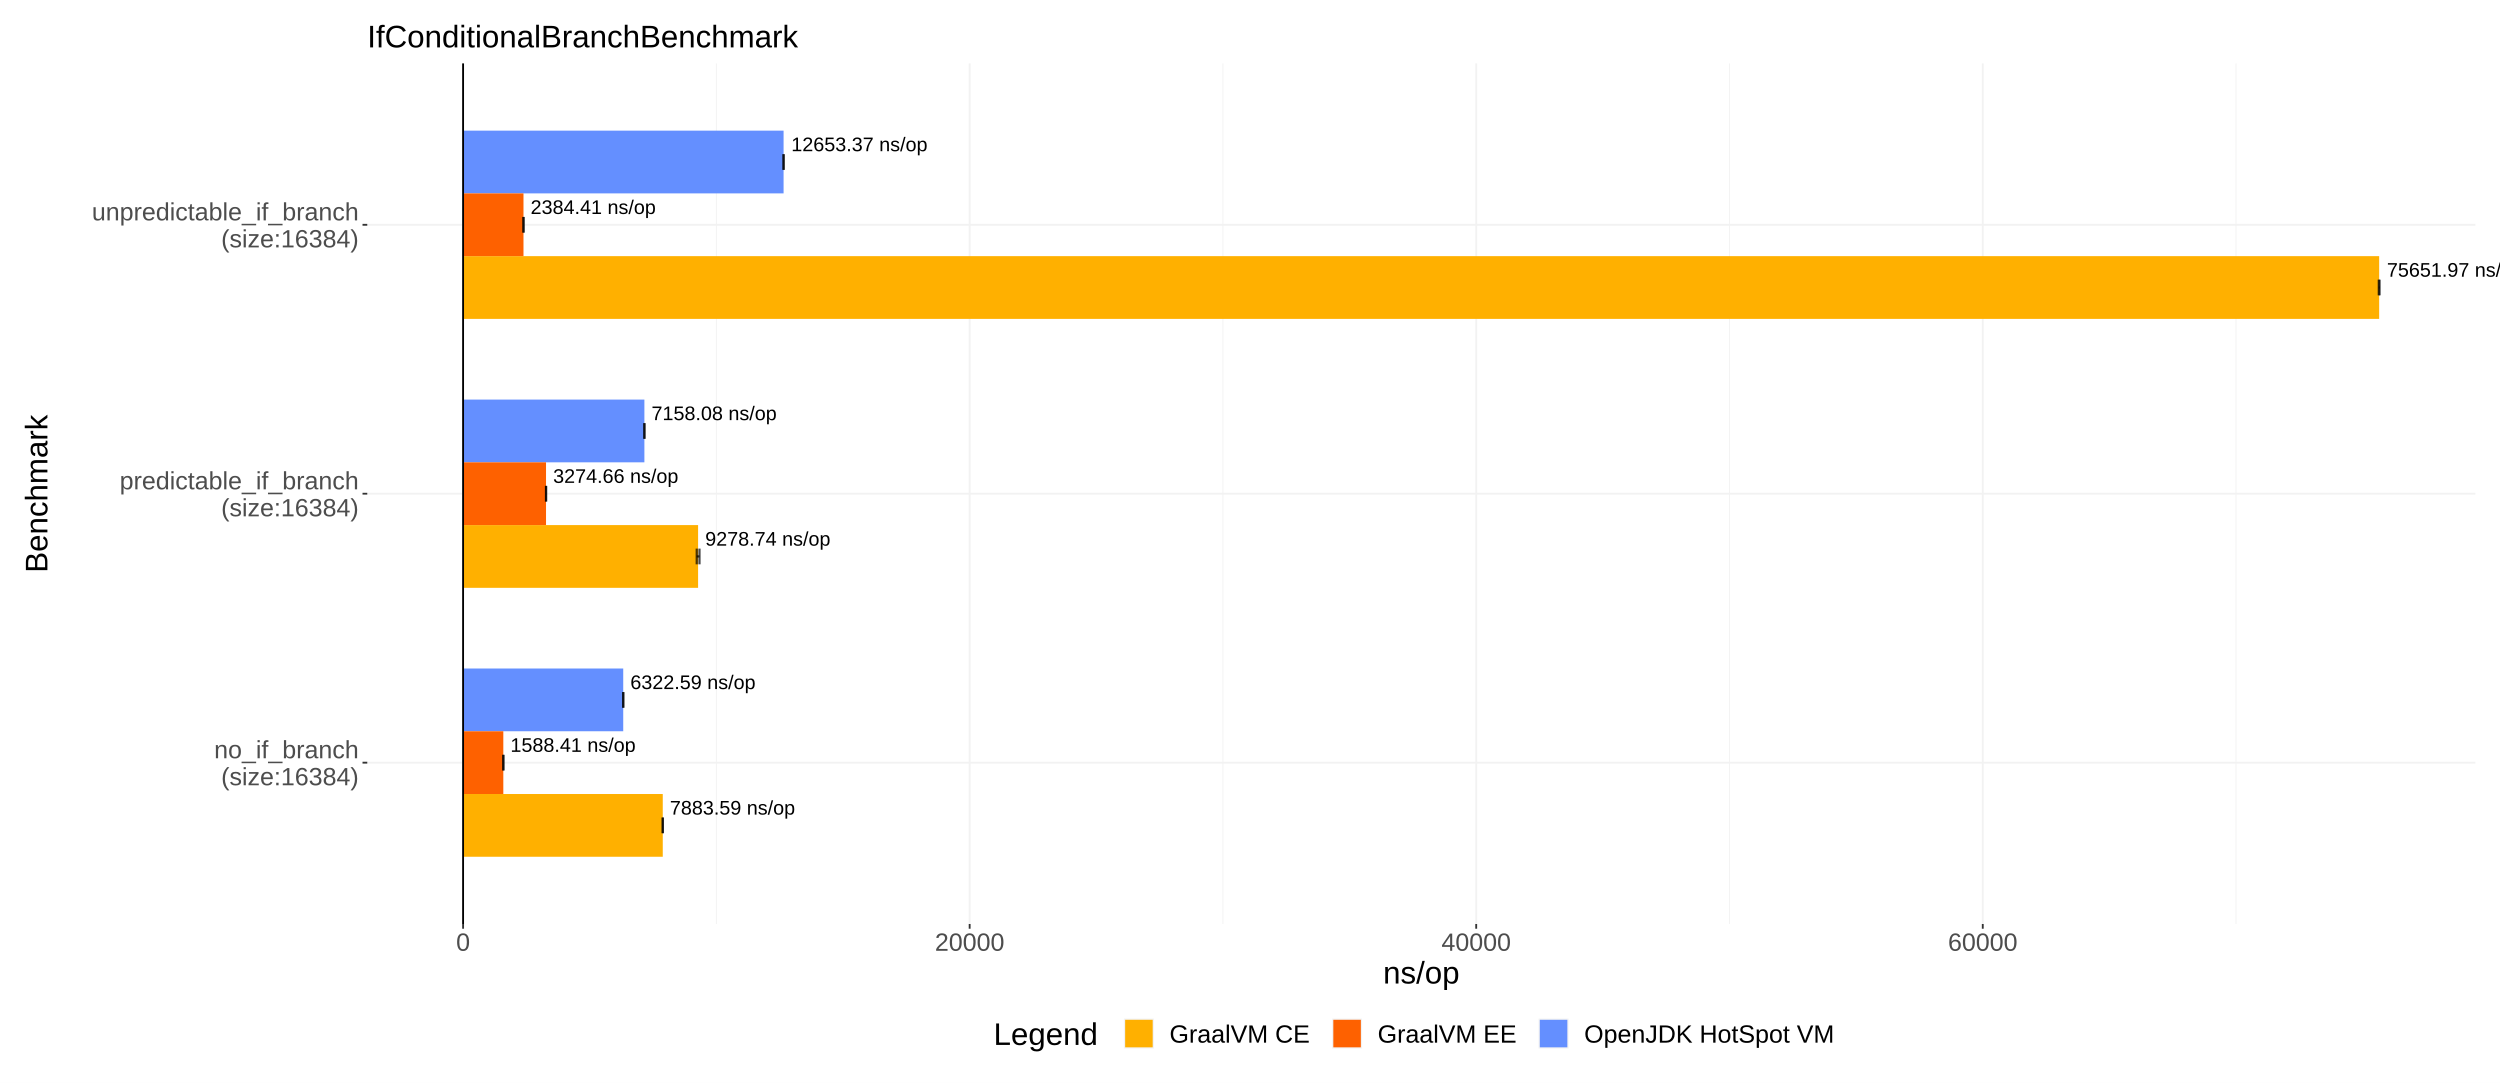
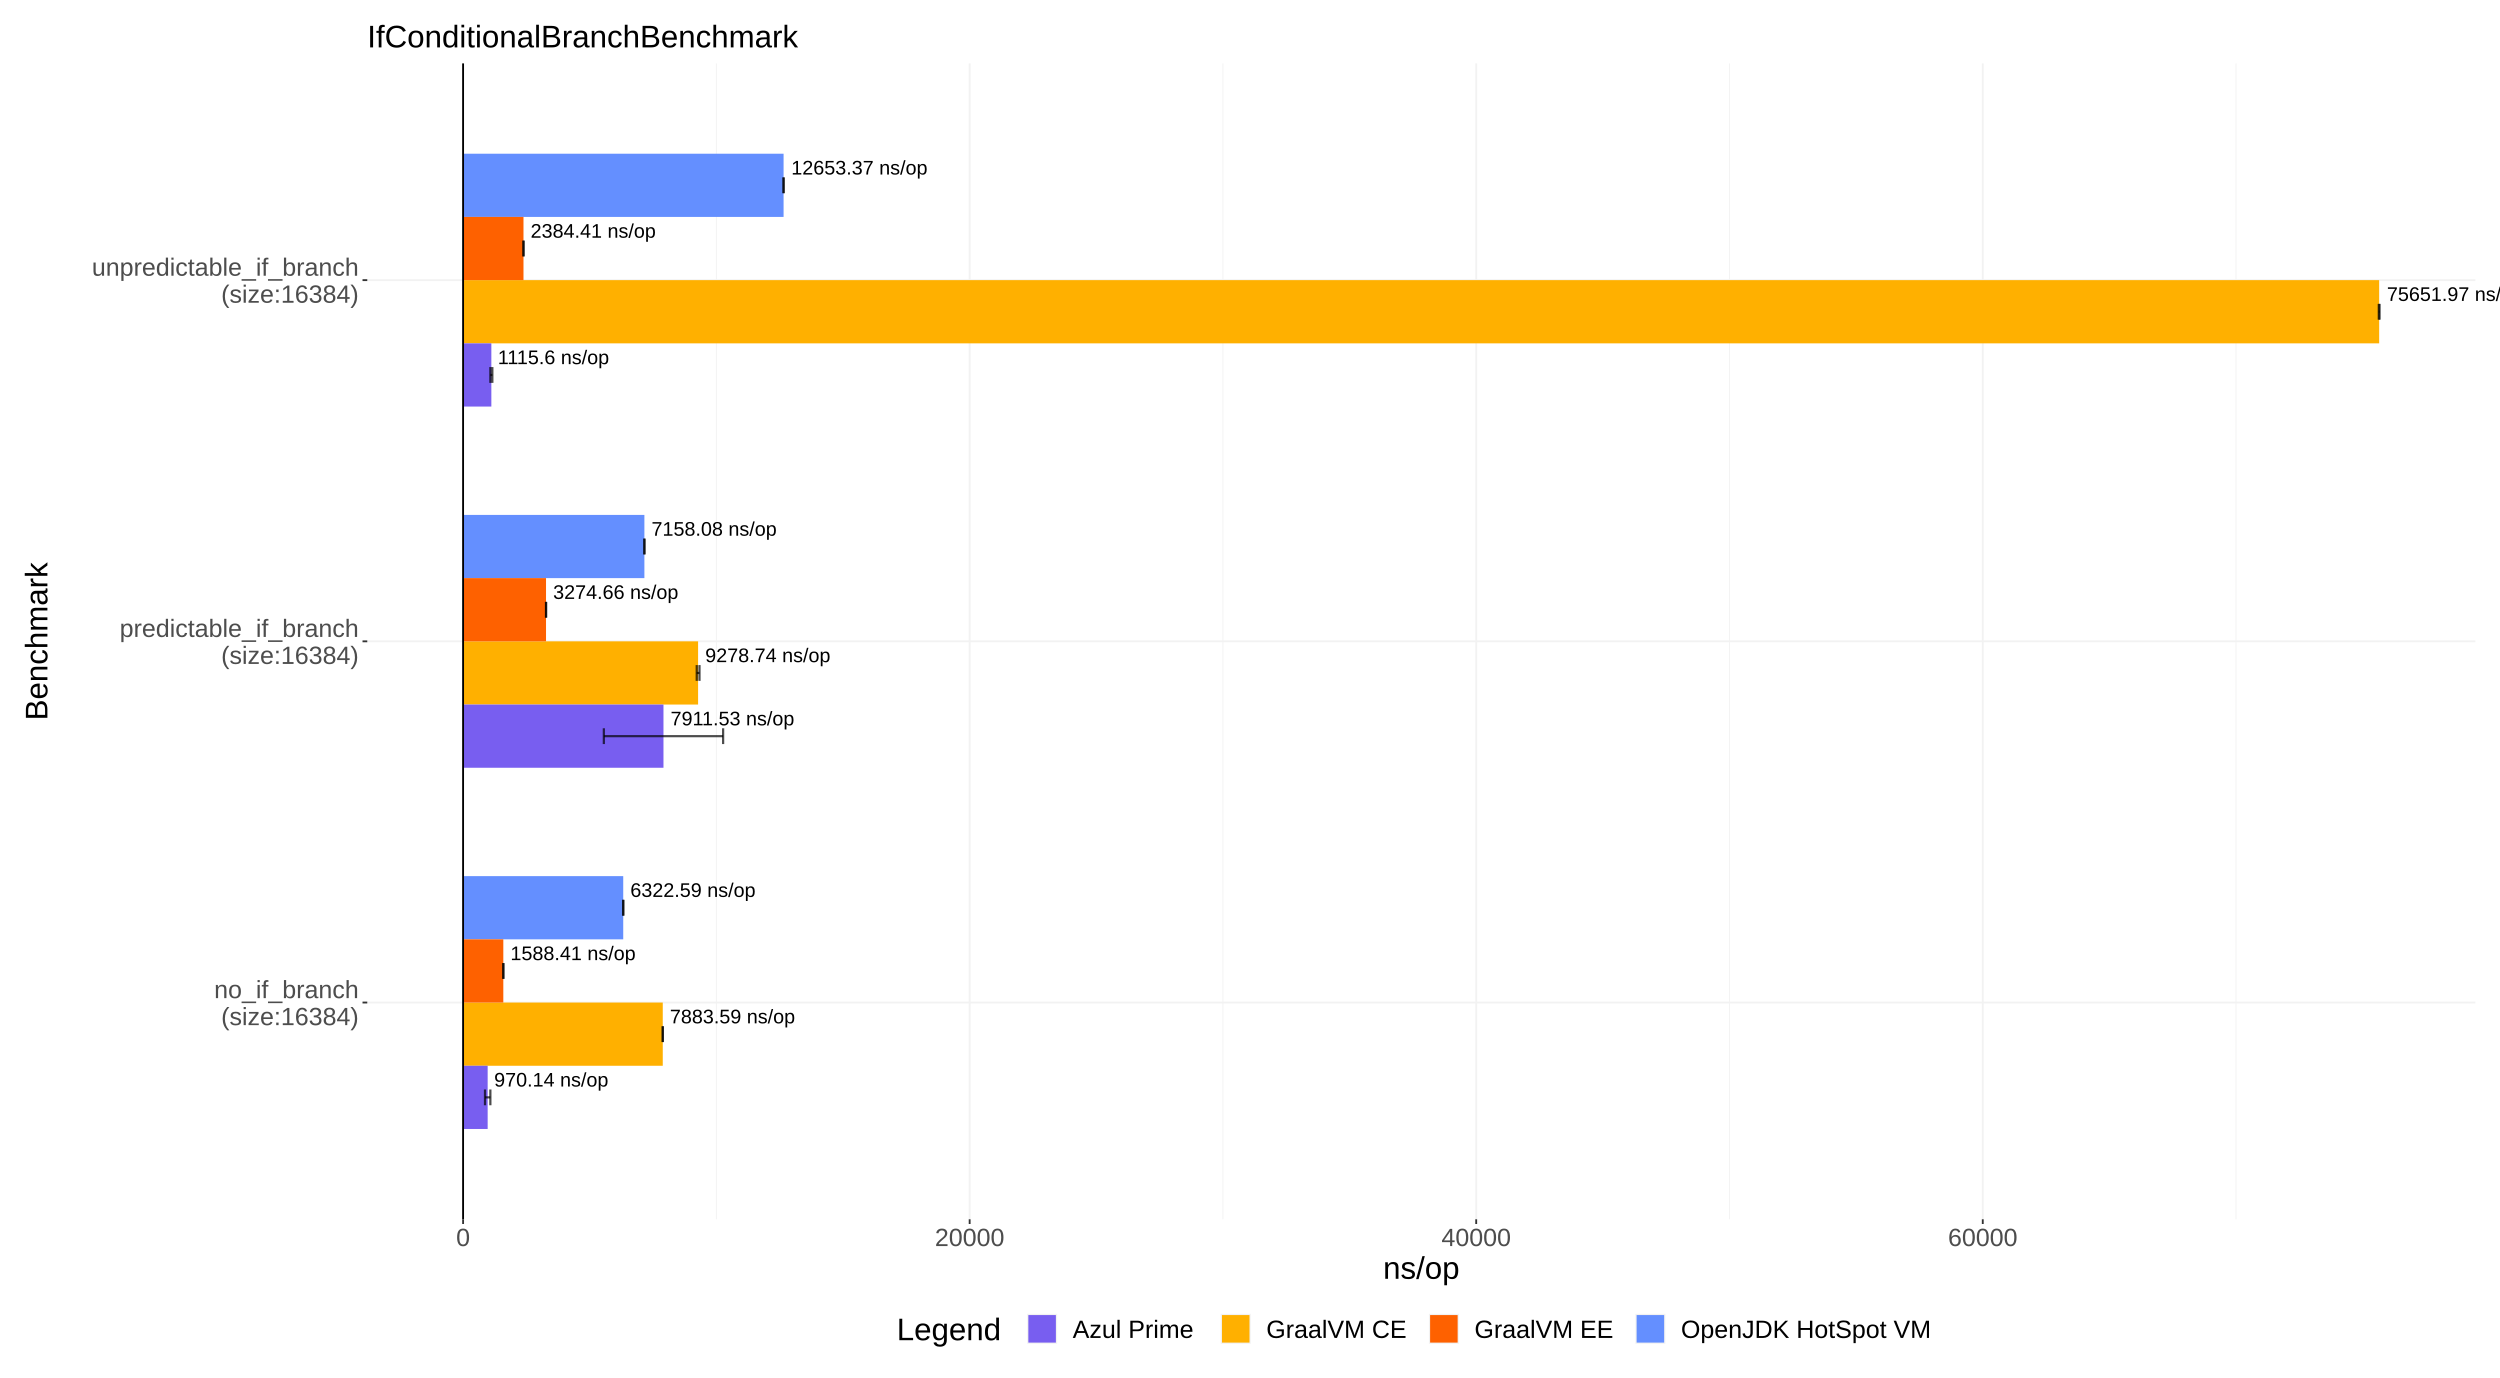
- <svg xmlns="http://www.w3.org/2000/svg" class="svglite" width="1440.00pt" height="623.62pt" viewBox="0 0 1440.00 623.62">
+ <svg xmlns="http://www.w3.org/2000/svg" class="svglite" width="1440.00pt" height="793.70pt" viewBox="0 0 1440.00 793.70">
  <defs>
    <style type="text/css">
    .svglite line, .svglite polyline, .svglite polygon, .svglite path, .svglite rect, .svglite circle {
      fill: none;
      stroke: #000000;
      stroke-linecap: round;
      stroke-linejoin: round;
      stroke-miterlimit: 10.00;
    }
    .svglite text {
      white-space: pre;
    }
  </style>
  </defs>
  <rect width="100%" height="100%" style="stroke: none; fill: #FFFFFF;" />
  <defs>
-     <clipPath id="cpMC4wMHwxNDQwLjAwfDAuMDB8NjIzLjYy">
-       <rect x="0.00" y="0.00" width="1440.00" height="623.62" />
+     <clipPath id="cpMC4wMHwxNDQwLjAwfDAuMDB8NzkzLjcw">
+       <rect x="0.00" y="0.00" width="1440.00" height="793.70" />
    </clipPath>
  </defs>
-   <g clip-path="url(#cpMC4wMHwxNDQwLjAwfDAuMDB8NjIzLjYy)">
-     <rect x="-0" y="0.00" width="1440.00" height="623.62" style="stroke-width: 1.07; stroke: #FFFFFF; fill: #FFFFFF;" />
-     <rect x="211.55" y="36.52" width="1214.28" height="495.70" style="stroke-width: 1.07; stroke: none;" />
-     <polyline points="412.63,532.22 412.63,36.52 " style="stroke-width: 0.53; stroke: #F2F2F2; stroke-linecap: butt;" />
-     <polyline points="704.41,532.22 704.41,36.52 " style="stroke-width: 0.53; stroke: #F2F2F2; stroke-linecap: butt;" />
-     <polyline points="996.18,532.22 996.18,36.52 " style="stroke-width: 0.53; stroke: #F2F2F2; stroke-linecap: butt;" />
-     <polyline points="1287.95,532.22 1287.95,36.52 " style="stroke-width: 0.53; stroke: #F2F2F2; stroke-linecap: butt;" />
-     <polyline points="211.55,439.28 1425.83,439.28 " style="stroke-width: 1.07; stroke: #F2F2F2; stroke-linecap: butt;" />
-     <polyline points="211.55,284.37 1425.83,284.37 " style="stroke-width: 1.07; stroke: #F2F2F2; stroke-linecap: butt;" />
-     <polyline points="211.55,129.47 1425.83,129.47 " style="stroke-width: 1.07; stroke: #F2F2F2; stroke-linecap: butt;" />
-     <polyline points="266.74,532.22 266.74,36.52 " style="stroke-width: 1.07; stroke: #F2F2F2; stroke-linecap: butt;" />
-     <polyline points="558.52,532.22 558.52,36.52 " style="stroke-width: 1.07; stroke: #F2F2F2; stroke-linecap: butt;" />
-     <polyline points="850.29,532.22 850.29,36.52 " style="stroke-width: 1.07; stroke: #F2F2F2; stroke-linecap: butt;" />
-     <polyline points="1142.07,532.22 1142.07,36.52 " style="stroke-width: 1.07; stroke: #F2F2F2; stroke-linecap: butt;" />
-     <rect x="266.74" y="385.06" width="92.24" height="36.14" style="stroke-width: 1.07; stroke: none; stroke-linecap: butt; stroke-linejoin: miter; fill: #648FFF;" />
-     <rect x="266.74" y="457.35" width="115.01" height="36.14" style="stroke-width: 1.07; stroke: none; stroke-linecap: butt; stroke-linejoin: miter; fill: #FFB000;" />
-     <rect x="266.74" y="421.21" width="23.17" height="36.14" style="stroke-width: 1.07; stroke: none; stroke-linecap: butt; stroke-linejoin: miter; fill: #FE6100;" />
-     <rect x="266.74" y="230.16" width="104.43" height="36.14" style="stroke-width: 1.07; stroke: none; stroke-linecap: butt; stroke-linejoin: miter; fill: #648FFF;" />
-     <rect x="266.74" y="302.45" width="135.36" height="36.14" style="stroke-width: 1.07; stroke: none; stroke-linecap: butt; stroke-linejoin: miter; fill: #FFB000;" />
-     <rect x="266.74" y="266.30" width="47.77" height="36.14" style="stroke-width: 1.07; stroke: none; stroke-linecap: butt; stroke-linejoin: miter; fill: #FE6100;" />
-     <rect x="266.74" y="75.25" width="184.60" height="36.14" style="stroke-width: 1.07; stroke: none; stroke-linecap: butt; stroke-linejoin: miter; fill: #648FFF;" />
-     <rect x="266.74" y="147.54" width="1103.66" height="36.14" style="stroke-width: 1.07; stroke: none; stroke-linecap: butt; stroke-linejoin: miter; fill: #FFB000;" />
-     <rect x="266.74" y="111.39" width="34.79" height="36.14" style="stroke-width: 1.07; stroke: none; stroke-linecap: butt; stroke-linejoin: miter; fill: #FE6100;" />
-     <text x="363.07" y="396.91" style="font-size: 11.38px; font-family: &quot;Liberation Sans&quot;;" textLength="81.79px" lengthAdjust="spacingAndGlyphs">6322.59 ns/op</text>
-     <text x="385.85" y="469.20" style="font-size: 11.38px; font-family: &quot;Liberation Sans&quot;;" textLength="81.79px" lengthAdjust="spacingAndGlyphs">7883.59 ns/op</text>
-     <text x="294.01" y="433.06" style="font-size: 11.38px; font-family: &quot;Liberation Sans&quot;;" textLength="81.79px" lengthAdjust="spacingAndGlyphs">1588.41 ns/op</text>
-     <text x="375.26" y="242.01" style="font-size: 11.38px; font-family: &quot;Liberation Sans&quot;;" textLength="81.79px" lengthAdjust="spacingAndGlyphs">7158.08 ns/op</text>
-     <text x="406.20" y="314.30" style="font-size: 11.38px; font-family: &quot;Liberation Sans&quot;;" textLength="81.79px" lengthAdjust="spacingAndGlyphs">9278.74 ns/op</text>
-     <text x="318.61" y="278.15" style="font-size: 11.38px; font-family: &quot;Liberation Sans&quot;;" textLength="81.79px" lengthAdjust="spacingAndGlyphs">3274.66 ns/op</text>
-     <text x="455.79" y="87.10" style="font-size: 11.38px; font-family: &quot;Liberation Sans&quot;;" textLength="89.03px" lengthAdjust="spacingAndGlyphs">12653.37 ns/op</text>
-     <text x="1374.86" y="159.39" style="font-size: 11.38px; font-family: &quot;Liberation Sans&quot;;" textLength="89.03px" lengthAdjust="spacingAndGlyphs">75651.97 ns/op</text>
-     <text x="305.62" y="123.25" style="font-size: 11.38px; font-family: &quot;Liberation Sans&quot;;" textLength="81.79px" lengthAdjust="spacingAndGlyphs">2384.41 ns/op</text>
-     <polyline points="358.99,407.65 358.99,398.62 " style="stroke-width: 1.28; stroke: #000000; stroke-opacity: 0.70; stroke-linecap: butt;" />
-     <polyline points="358.99,403.14 358.98,403.14 " style="stroke-width: 1.28; stroke: #000000; stroke-opacity: 0.70; stroke-linecap: butt;" />
-     <polyline points="358.98,407.65 358.98,398.62 " style="stroke-width: 1.28; stroke: #000000; stroke-opacity: 0.70; stroke-linecap: butt;" />
-     <polyline points="381.76,479.94 381.76,470.91 " style="stroke-width: 1.28; stroke: #000000; stroke-opacity: 0.70; stroke-linecap: butt;" />
-     <polyline points="381.76,475.43 381.75,475.43 " style="stroke-width: 1.28; stroke: #000000; stroke-opacity: 0.70; stroke-linecap: butt;" />
-     <polyline points="381.75,479.94 381.75,470.91 " style="stroke-width: 1.28; stroke: #000000; stroke-opacity: 0.70; stroke-linecap: butt;" />
-     <polyline points="289.92,443.80 289.92,434.76 " style="stroke-width: 1.28; stroke: #000000; stroke-opacity: 0.70; stroke-linecap: butt;" />
-     <polyline points="289.92,439.28 289.92,439.28 " style="stroke-width: 1.28; stroke: #000000; stroke-opacity: 0.70; stroke-linecap: butt;" />
-     <polyline points="289.92,443.80 289.92,434.76 " style="stroke-width: 1.28; stroke: #000000; stroke-opacity: 0.70; stroke-linecap: butt;" />
-     <polyline points="371.20,252.75 371.20,243.71 " style="stroke-width: 1.28; stroke: #000000; stroke-opacity: 0.70; stroke-linecap: butt;" />
-     <polyline points="371.20,248.23 371.14,248.23 " style="stroke-width: 1.28; stroke: #000000; stroke-opacity: 0.70; stroke-linecap: butt;" />
-     <polyline points="371.14,252.75 371.14,243.71 " style="stroke-width: 1.28; stroke: #000000; stroke-opacity: 0.70; stroke-linecap: butt;" />
-     <polyline points="402.91,325.04 402.91,316.00 " style="stroke-width: 1.28; stroke: #000000; stroke-opacity: 0.70; stroke-linecap: butt;" />
-     <polyline points="402.91,320.52 401.31,320.52 " style="stroke-width: 1.28; stroke: #000000; stroke-opacity: 0.70; stroke-linecap: butt;" />
-     <polyline points="401.31,325.04 401.31,316.00 " style="stroke-width: 1.28; stroke: #000000; stroke-opacity: 0.70; stroke-linecap: butt;" />
-     <polyline points="314.53,288.89 314.53,279.86 " style="stroke-width: 1.28; stroke: #000000; stroke-opacity: 0.70; stroke-linecap: butt;" />
-     <polyline points="314.53,284.37 314.51,284.37 " style="stroke-width: 1.28; stroke: #000000; stroke-opacity: 0.70; stroke-linecap: butt;" />
-     <polyline points="314.51,288.89 314.51,279.86 " style="stroke-width: 1.28; stroke: #000000; stroke-opacity: 0.70; stroke-linecap: butt;" />
-     <polyline points="451.38,97.84 451.38,88.80 " style="stroke-width: 1.28; stroke: #000000; stroke-opacity: 0.70; stroke-linecap: butt;" />
-     <polyline points="451.38,93.32 451.30,93.32 " style="stroke-width: 1.28; stroke: #000000; stroke-opacity: 0.70; stroke-linecap: butt;" />
-     <polyline points="451.30,97.84 451.30,88.80 " style="stroke-width: 1.28; stroke: #000000; stroke-opacity: 0.70; stroke-linecap: butt;" />
-     <polyline points="1370.63,170.13 1370.63,161.09 " style="stroke-width: 1.28; stroke: #000000; stroke-opacity: 0.70; stroke-linecap: butt;" />
-     <polyline points="1370.63,165.61 1370.18,165.61 " style="stroke-width: 1.28; stroke: #000000; stroke-opacity: 0.70; stroke-linecap: butt;" />
-     <polyline points="1370.18,170.13 1370.18,161.09 " style="stroke-width: 1.28; stroke: #000000; stroke-opacity: 0.70; stroke-linecap: butt;" />
-     <polyline points="301.54,133.98 301.54,124.95 " style="stroke-width: 1.28; stroke: #000000; stroke-opacity: 0.70; stroke-linecap: butt;" />
-     <polyline points="301.54,129.47 301.52,129.47 " style="stroke-width: 1.28; stroke: #000000; stroke-opacity: 0.70; stroke-linecap: butt;" />
-     <polyline points="301.52,133.98 301.52,124.95 " style="stroke-width: 1.28; stroke: #000000; stroke-opacity: 0.70; stroke-linecap: butt;" />
-     <line x1="266.74" y1="532.22" x2="266.74" y2="36.52" style="stroke-width: 1.07; stroke-linecap: butt;" />
-     <text x="206.62" y="436.75" text-anchor="end" style="font-size: 14.40px;fill: #4D4D4D; font-family: &quot;Liberation Sans&quot;;" textLength="91.43px" lengthAdjust="spacingAndGlyphs">no_if_branch</text>
-     <text x="206.62" y="452.30" text-anchor="end" style="font-size: 14.40px;fill: #4D4D4D; font-family: &quot;Liberation Sans&quot;;" textLength="89.77px" lengthAdjust="spacingAndGlyphs">(size:16384)</text>
-     <text x="206.62" y="281.84" text-anchor="end" style="font-size: 14.40px;fill: #4D4D4D; font-family: &quot;Liberation Sans&quot;;" textLength="154.59px" lengthAdjust="spacingAndGlyphs">predictable_if_branch</text>
-     <text x="206.62" y="297.39" text-anchor="end" style="font-size: 14.40px;fill: #4D4D4D; font-family: &quot;Liberation Sans&quot;;" textLength="89.77px" lengthAdjust="spacingAndGlyphs">(size:16384)</text>
-     <text x="206.62" y="126.94" text-anchor="end" style="font-size: 14.40px;fill: #4D4D4D; font-family: &quot;Liberation Sans&quot;;" textLength="172.84px" lengthAdjust="spacingAndGlyphs">unpredictable_if_branch</text>
-     <text x="206.62" y="142.49" text-anchor="end" style="font-size: 14.40px;fill: #4D4D4D; font-family: &quot;Liberation Sans&quot;;" textLength="89.77px" lengthAdjust="spacingAndGlyphs">(size:16384)</text>
-     <polyline points="208.81,439.28 211.55,439.28 " style="stroke-width: 1.07; stroke: #333333; stroke-linecap: butt;" />
-     <polyline points="208.81,284.37 211.55,284.37 " style="stroke-width: 1.07; stroke: #333333; stroke-linecap: butt;" />
-     <polyline points="208.81,129.47 211.55,129.47 " style="stroke-width: 1.07; stroke: #333333; stroke-linecap: butt;" />
-     <polyline points="266.74,534.96 266.74,532.22 " style="stroke-width: 1.07; stroke: #333333; stroke-linecap: butt;" />
-     <polyline points="558.52,534.96 558.52,532.22 " style="stroke-width: 1.07; stroke: #333333; stroke-linecap: butt;" />
-     <polyline points="850.29,534.96 850.29,532.22 " style="stroke-width: 1.07; stroke: #333333; stroke-linecap: butt;" />
-     <polyline points="1142.07,534.96 1142.07,532.22 " style="stroke-width: 1.07; stroke: #333333; stroke-linecap: butt;" />
-     <text x="266.74" y="547.65" text-anchor="middle" style="font-size: 14.40px;fill: #4D4D4D; font-family: &quot;Liberation Sans&quot;;" textLength="9.16px" lengthAdjust="spacingAndGlyphs">0</text>
-     <text x="558.52" y="547.65" text-anchor="middle" style="font-size: 14.40px;fill: #4D4D4D; font-family: &quot;Liberation Sans&quot;;" textLength="45.79px" lengthAdjust="spacingAndGlyphs">20000</text>
-     <text x="850.29" y="547.65" text-anchor="middle" style="font-size: 14.40px;fill: #4D4D4D; font-family: &quot;Liberation Sans&quot;;" textLength="45.79px" lengthAdjust="spacingAndGlyphs">40000</text>
-     <text x="1142.07" y="547.65" text-anchor="middle" style="font-size: 14.40px;fill: #4D4D4D; font-family: &quot;Liberation Sans&quot;;" textLength="45.79px" lengthAdjust="spacingAndGlyphs">60000</text>
-     <text x="818.69" y="566.51" text-anchor="middle" style="font-size: 18.00px; font-family: &quot;Liberation Sans&quot;;" textLength="49.28px" lengthAdjust="spacingAndGlyphs">ns/op</text>
-     <text transform="translate(27.30,284.37) rotate(-90)" text-anchor="middle" style="font-size: 18.00px; font-family: &quot;Liberation Sans&quot;;" textLength="102.52px" lengthAdjust="spacingAndGlyphs">Benchmark</text>
-     <rect x="566.82" y="581.21" width="503.74" height="28.24" style="stroke-width: 1.07; stroke: none; fill: #FFFFFF;" />
-     <text x="572.30" y="601.89" style="font-size: 18.00px; font-family: &quot;Liberation Sans&quot;;" textLength="66.12px" lengthAdjust="spacingAndGlyphs">Legend</text>
-     <rect x="647.38" y="586.69" width="17.28" height="17.28" style="stroke-width: 1.07; stroke: none; fill: #F2F2F2;" />
-     <rect x="648.09" y="587.40" width="15.86" height="15.86" style="stroke-width: 1.07; stroke: none; stroke-linecap: butt; stroke-linejoin: miter; fill: #FFB000;" />
-     <rect x="767.28" y="586.69" width="17.28" height="17.28" style="stroke-width: 1.07; stroke: none; fill: #F2F2F2;" />
-     <rect x="767.99" y="587.40" width="15.86" height="15.86" style="stroke-width: 1.07; stroke: none; stroke-linecap: butt; stroke-linejoin: miter; fill: #FE6100;" />
-     <rect x="886.22" y="586.69" width="17.28" height="17.28" style="stroke-width: 1.07; stroke: none; fill: #F2F2F2;" />
-     <rect x="886.93" y="587.40" width="15.86" height="15.86" style="stroke-width: 1.07; stroke: none; stroke-linecap: butt; stroke-linejoin: miter; fill: #648FFF;" />
-     <text x="673.63" y="600.57" style="font-size: 14.40px; font-family: &quot;Liberation Sans&quot;;" textLength="84.69px" lengthAdjust="spacingAndGlyphs">GraalVM CE</text>
-     <text x="793.53" y="600.57" style="font-size: 14.40px; font-family: &quot;Liberation Sans&quot;;" textLength="83.73px" lengthAdjust="spacingAndGlyphs">GraalVM EE</text>
-     <text x="912.47" y="600.57" style="font-size: 14.40px; font-family: &quot;Liberation Sans&quot;;" textLength="152.61px" lengthAdjust="spacingAndGlyphs">OpenJDK HotSpot VM</text>
+   <g clip-path="url(#cpMC4wMHwxNDQwLjAwfDAuMDB8NzkzLjcw)">
+     <rect x="-0" y="0.00" width="1440.00" height="793.70" style="stroke-width: 1.07; stroke: #FFFFFF; fill: #FFFFFF;" />
+     <rect x="211.55" y="36.52" width="1214.28" height="665.78" style="stroke-width: 1.07; stroke: none;" />
+     <polyline points="412.63,702.30 412.63,36.52 " style="stroke-width: 0.53; stroke: #F2F2F2; stroke-linecap: butt;" />
+     <polyline points="704.41,702.30 704.41,36.52 " style="stroke-width: 0.53; stroke: #F2F2F2; stroke-linecap: butt;" />
+     <polyline points="996.18,702.30 996.18,36.52 " style="stroke-width: 0.53; stroke: #F2F2F2; stroke-linecap: butt;" />
+     <polyline points="1287.95,702.30 1287.95,36.52 " style="stroke-width: 0.53; stroke: #F2F2F2; stroke-linecap: butt;" />
+     <polyline points="211.55,577.47 1425.83,577.47 " style="stroke-width: 1.07; stroke: #F2F2F2; stroke-linecap: butt;" />
+     <polyline points="211.55,369.41 1425.83,369.41 " style="stroke-width: 1.07; stroke: #F2F2F2; stroke-linecap: butt;" />
+     <polyline points="211.55,161.36 1425.83,161.36 " style="stroke-width: 1.07; stroke: #F2F2F2; stroke-linecap: butt;" />
+     <polyline points="266.74,702.30 266.74,36.52 " style="stroke-width: 1.07; stroke: #F2F2F2; stroke-linecap: butt;" />
+     <polyline points="558.52,702.30 558.52,36.52 " style="stroke-width: 1.07; stroke: #F2F2F2; stroke-linecap: butt;" />
+     <polyline points="850.29,702.30 850.29,36.52 " style="stroke-width: 1.07; stroke: #F2F2F2; stroke-linecap: butt;" />
+     <polyline points="1142.07,702.30 1142.07,36.52 " style="stroke-width: 1.07; stroke: #F2F2F2; stroke-linecap: butt;" />
+     <rect x="266.74" y="504.65" width="92.24" height="36.41" style="stroke-width: 1.07; stroke: none; stroke-linecap: butt; stroke-linejoin: miter; fill: #648FFF;" />
+     <rect x="266.74" y="577.47" width="115.01" height="36.41" style="stroke-width: 1.07; stroke: none; stroke-linecap: butt; stroke-linejoin: miter; fill: #FFB000;" />
+     <rect x="266.74" y="541.06" width="23.17" height="36.41" style="stroke-width: 1.07; stroke: none; stroke-linecap: butt; stroke-linejoin: miter; fill: #FE6100;" />
+     <rect x="266.74" y="613.88" width="14.15" height="36.41" style="stroke-width: 1.07; stroke: none; stroke-linecap: butt; stroke-linejoin: miter; fill: #785EF0;" />
+     <rect x="266.74" y="296.59" width="104.43" height="36.41" style="stroke-width: 1.07; stroke: none; stroke-linecap: butt; stroke-linejoin: miter; fill: #648FFF;" />
+     <rect x="266.74" y="369.41" width="135.36" height="36.41" style="stroke-width: 1.07; stroke: none; stroke-linecap: butt; stroke-linejoin: miter; fill: #FFB000;" />
+     <rect x="266.74" y="333.00" width="47.77" height="36.41" style="stroke-width: 1.07; stroke: none; stroke-linecap: butt; stroke-linejoin: miter; fill: #FE6100;" />
+     <rect x="266.74" y="405.82" width="115.42" height="36.41" style="stroke-width: 1.07; stroke: none; stroke-linecap: butt; stroke-linejoin: miter; fill: #785EF0;" />
+     <rect x="266.74" y="88.54" width="184.60" height="36.41" style="stroke-width: 1.07; stroke: none; stroke-linecap: butt; stroke-linejoin: miter; fill: #648FFF;" />
+     <rect x="266.74" y="161.36" width="1103.66" height="36.41" style="stroke-width: 1.07; stroke: none; stroke-linecap: butt; stroke-linejoin: miter; fill: #FFB000;" />
+     <rect x="266.74" y="124.95" width="34.79" height="36.41" style="stroke-width: 1.07; stroke: none; stroke-linecap: butt; stroke-linejoin: miter; fill: #FE6100;" />
+     <rect x="266.74" y="197.77" width="16.28" height="36.41" style="stroke-width: 1.07; stroke: none; stroke-linecap: butt; stroke-linejoin: miter; fill: #785EF0;" />
+     <text x="363.07" y="516.63" style="font-size: 11.38px; font-family: &quot;Liberation Sans&quot;;" textLength="81.79px" lengthAdjust="spacingAndGlyphs">6322.59 ns/op</text>
+     <text x="385.85" y="589.45" style="font-size: 11.38px; font-family: &quot;Liberation Sans&quot;;" textLength="81.79px" lengthAdjust="spacingAndGlyphs">7883.59 ns/op</text>
+     <text x="294.01" y="553.04" style="font-size: 11.38px; font-family: &quot;Liberation Sans&quot;;" textLength="81.79px" lengthAdjust="spacingAndGlyphs">1588.41 ns/op</text>
+     <text x="284.63" y="625.86" style="font-size: 11.38px; font-family: &quot;Liberation Sans&quot;;" textLength="74.56px" lengthAdjust="spacingAndGlyphs">970.14 ns/op</text>
+     <text x="375.26" y="308.58" style="font-size: 11.38px; font-family: &quot;Liberation Sans&quot;;" textLength="81.79px" lengthAdjust="spacingAndGlyphs">7158.08 ns/op</text>
+     <text x="406.20" y="381.40" style="font-size: 11.38px; font-family: &quot;Liberation Sans&quot;;" textLength="81.79px" lengthAdjust="spacingAndGlyphs">9278.74 ns/op</text>
+     <text x="318.61" y="344.99" style="font-size: 11.38px; font-family: &quot;Liberation Sans&quot;;" textLength="81.79px" lengthAdjust="spacingAndGlyphs">3274.66 ns/op</text>
+     <text x="386.25" y="417.81" style="font-size: 11.38px; font-family: &quot;Liberation Sans&quot;;" textLength="81.79px" lengthAdjust="spacingAndGlyphs">7911.53 ns/op</text>
+     <text x="455.79" y="100.52" style="font-size: 11.38px; font-family: &quot;Liberation Sans&quot;;" textLength="89.03px" lengthAdjust="spacingAndGlyphs">12653.37 ns/op</text>
+     <text x="1374.86" y="173.34" style="font-size: 11.38px; font-family: &quot;Liberation Sans&quot;;" textLength="89.03px" lengthAdjust="spacingAndGlyphs">75651.97 ns/op</text>
+     <text x="305.62" y="136.93" style="font-size: 11.38px; font-family: &quot;Liberation Sans&quot;;" textLength="81.79px" lengthAdjust="spacingAndGlyphs">2384.41 ns/op</text>
+     <text x="286.75" y="209.75" style="font-size: 11.38px; font-family: &quot;Liberation Sans&quot;;" textLength="74.56px" lengthAdjust="spacingAndGlyphs">1115.6 ns/op</text>
+     <polyline points="358.99,527.41 358.99,518.30 " style="stroke-width: 1.28; stroke: #000000; stroke-opacity: 0.70; stroke-linecap: butt;" />
+     <polyline points="358.99,522.85 358.98,522.85 " style="stroke-width: 1.28; stroke: #000000; stroke-opacity: 0.70; stroke-linecap: butt;" />
+     <polyline points="358.98,527.41 358.98,518.30 " style="stroke-width: 1.28; stroke: #000000; stroke-opacity: 0.70; stroke-linecap: butt;" />
+     <polyline points="381.76,600.23 381.76,591.12 " style="stroke-width: 1.28; stroke: #000000; stroke-opacity: 0.70; stroke-linecap: butt;" />
+     <polyline points="381.76,595.67 381.75,595.67 " style="stroke-width: 1.28; stroke: #000000; stroke-opacity: 0.70; stroke-linecap: butt;" />
+     <polyline points="381.75,600.23 381.75,591.12 " style="stroke-width: 1.28; stroke: #000000; stroke-opacity: 0.70; stroke-linecap: butt;" />
+     <polyline points="289.92,563.82 289.92,554.71 " style="stroke-width: 1.28; stroke: #000000; stroke-opacity: 0.70; stroke-linecap: butt;" />
+     <polyline points="289.92,559.26 289.92,559.26 " style="stroke-width: 1.28; stroke: #000000; stroke-opacity: 0.70; stroke-linecap: butt;" />
+     <polyline points="289.92,563.82 289.92,554.71 " style="stroke-width: 1.28; stroke: #000000; stroke-opacity: 0.70; stroke-linecap: butt;" />
+     <polyline points="282.45,636.64 282.45,627.53 " style="stroke-width: 1.28; stroke: #000000; stroke-opacity: 0.70; stroke-linecap: butt;" />
+     <polyline points="282.45,632.08 279.35,632.08 " style="stroke-width: 1.28; stroke: #000000; stroke-opacity: 0.70; stroke-linecap: butt;" />
+     <polyline points="279.35,636.64 279.35,627.53 " style="stroke-width: 1.28; stroke: #000000; stroke-opacity: 0.70; stroke-linecap: butt;" />
+     <polyline points="371.20,319.35 371.20,310.25 " style="stroke-width: 1.28; stroke: #000000; stroke-opacity: 0.70; stroke-linecap: butt;" />
+     <polyline points="371.20,314.80 371.14,314.80 " style="stroke-width: 1.28; stroke: #000000; stroke-opacity: 0.70; stroke-linecap: butt;" />
+     <polyline points="371.14,319.35 371.14,310.25 " style="stroke-width: 1.28; stroke: #000000; stroke-opacity: 0.70; stroke-linecap: butt;" />
+     <polyline points="402.91,392.17 402.91,383.07 " style="stroke-width: 1.28; stroke: #000000; stroke-opacity: 0.70; stroke-linecap: butt;" />
+     <polyline points="402.91,387.62 401.31,387.62 " style="stroke-width: 1.28; stroke: #000000; stroke-opacity: 0.70; stroke-linecap: butt;" />
+     <polyline points="401.31,392.17 401.31,383.07 " style="stroke-width: 1.28; stroke: #000000; stroke-opacity: 0.70; stroke-linecap: butt;" />
+     <polyline points="314.53,355.76 314.53,346.66 " style="stroke-width: 1.28; stroke: #000000; stroke-opacity: 0.70; stroke-linecap: butt;" />
+     <polyline points="314.53,351.21 314.51,351.21 " style="stroke-width: 1.28; stroke: #000000; stroke-opacity: 0.70; stroke-linecap: butt;" />
+     <polyline points="314.51,355.76 314.51,346.66 " style="stroke-width: 1.28; stroke: #000000; stroke-opacity: 0.70; stroke-linecap: butt;" />
+     <polyline points="416.52,428.58 416.52,419.48 " style="stroke-width: 1.28; stroke: #000000; stroke-opacity: 0.70; stroke-linecap: butt;" />
+     <polyline points="416.52,424.03 347.81,424.03 " style="stroke-width: 1.28; stroke: #000000; stroke-opacity: 0.70; stroke-linecap: butt;" />
+     <polyline points="347.81,428.58 347.81,419.48 " style="stroke-width: 1.28; stroke: #000000; stroke-opacity: 0.70; stroke-linecap: butt;" />
+     <polyline points="451.38,111.29 451.38,102.19 " style="stroke-width: 1.28; stroke: #000000; stroke-opacity: 0.70; stroke-linecap: butt;" />
+     <polyline points="451.38,106.74 451.30,106.74 " style="stroke-width: 1.28; stroke: #000000; stroke-opacity: 0.70; stroke-linecap: butt;" />
+     <polyline points="451.30,111.29 451.30,102.19 " style="stroke-width: 1.28; stroke: #000000; stroke-opacity: 0.70; stroke-linecap: butt;" />
+     <polyline points="1370.63,184.11 1370.63,175.01 " style="stroke-width: 1.28; stroke: #000000; stroke-opacity: 0.70; stroke-linecap: butt;" />
+     <polyline points="1370.63,179.56 1370.18,179.56 " style="stroke-width: 1.28; stroke: #000000; stroke-opacity: 0.70; stroke-linecap: butt;" />
+     <polyline points="1370.18,184.11 1370.18,175.01 " style="stroke-width: 1.28; stroke: #000000; stroke-opacity: 0.70; stroke-linecap: butt;" />
+     <polyline points="301.54,147.70 301.54,138.60 " style="stroke-width: 1.28; stroke: #000000; stroke-opacity: 0.70; stroke-linecap: butt;" />
+     <polyline points="301.54,143.15 301.52,143.15 " style="stroke-width: 1.28; stroke: #000000; stroke-opacity: 0.70; stroke-linecap: butt;" />
+     <polyline points="301.52,147.70 301.52,138.60 " style="stroke-width: 1.28; stroke: #000000; stroke-opacity: 0.70; stroke-linecap: butt;" />
+     <polyline points="283.59,220.52 283.59,211.42 " style="stroke-width: 1.28; stroke: #000000; stroke-opacity: 0.70; stroke-linecap: butt;" />
+     <polyline points="283.59,215.97 282.45,215.97 " style="stroke-width: 1.28; stroke: #000000; stroke-opacity: 0.70; stroke-linecap: butt;" />
+     <polyline points="282.45,220.52 282.45,211.42 " style="stroke-width: 1.28; stroke: #000000; stroke-opacity: 0.70; stroke-linecap: butt;" />
+     <line x1="266.74" y1="702.30" x2="266.74" y2="36.52" style="stroke-width: 1.07; stroke-linecap: butt;" />
+     <text x="206.62" y="574.94" text-anchor="end" style="font-size: 14.40px;fill: #4D4D4D; font-family: &quot;Liberation Sans&quot;;" textLength="91.43px" lengthAdjust="spacingAndGlyphs">no_if_branch</text>
+     <text x="206.62" y="590.49" text-anchor="end" style="font-size: 14.40px;fill: #4D4D4D; font-family: &quot;Liberation Sans&quot;;" textLength="89.77px" lengthAdjust="spacingAndGlyphs">(size:16384)</text>
+     <text x="206.62" y="366.88" text-anchor="end" style="font-size: 14.40px;fill: #4D4D4D; font-family: &quot;Liberation Sans&quot;;" textLength="154.59px" lengthAdjust="spacingAndGlyphs">predictable_if_branch</text>
+     <text x="206.62" y="382.43" text-anchor="end" style="font-size: 14.40px;fill: #4D4D4D; font-family: &quot;Liberation Sans&quot;;" textLength="89.77px" lengthAdjust="spacingAndGlyphs">(size:16384)</text>
+     <text x="206.62" y="158.83" text-anchor="end" style="font-size: 14.40px;fill: #4D4D4D; font-family: &quot;Liberation Sans&quot;;" textLength="172.84px" lengthAdjust="spacingAndGlyphs">unpredictable_if_branch</text>
+     <text x="206.62" y="174.38" text-anchor="end" style="font-size: 14.40px;fill: #4D4D4D; font-family: &quot;Liberation Sans&quot;;" textLength="89.77px" lengthAdjust="spacingAndGlyphs">(size:16384)</text>
+     <polyline points="208.81,577.47 211.55,577.47 " style="stroke-width: 1.07; stroke: #333333; stroke-linecap: butt;" />
+     <polyline points="208.81,369.41 211.55,369.41 " style="stroke-width: 1.07; stroke: #333333; stroke-linecap: butt;" />
+     <polyline points="208.81,161.36 211.55,161.36 " style="stroke-width: 1.07; stroke: #333333; stroke-linecap: butt;" />
+     <polyline points="266.74,705.04 266.74,702.30 " style="stroke-width: 1.07; stroke: #333333; stroke-linecap: butt;" />
+     <polyline points="558.52,705.04 558.52,702.30 " style="stroke-width: 1.07; stroke: #333333; stroke-linecap: butt;" />
+     <polyline points="850.29,705.04 850.29,702.30 " style="stroke-width: 1.07; stroke: #333333; stroke-linecap: butt;" />
+     <polyline points="1142.07,705.04 1142.07,702.30 " style="stroke-width: 1.07; stroke: #333333; stroke-linecap: butt;" />
+     <text x="266.74" y="717.73" text-anchor="middle" style="font-size: 14.40px;fill: #4D4D4D; font-family: &quot;Liberation Sans&quot;;" textLength="9.16px" lengthAdjust="spacingAndGlyphs">0</text>
+     <text x="558.52" y="717.73" text-anchor="middle" style="font-size: 14.40px;fill: #4D4D4D; font-family: &quot;Liberation Sans&quot;;" textLength="45.79px" lengthAdjust="spacingAndGlyphs">20000</text>
+     <text x="850.29" y="717.73" text-anchor="middle" style="font-size: 14.40px;fill: #4D4D4D; font-family: &quot;Liberation Sans&quot;;" textLength="45.79px" lengthAdjust="spacingAndGlyphs">40000</text>
+     <text x="1142.07" y="717.73" text-anchor="middle" style="font-size: 14.40px;fill: #4D4D4D; font-family: &quot;Liberation Sans&quot;;" textLength="45.79px" lengthAdjust="spacingAndGlyphs">60000</text>
+     <text x="818.69" y="736.59" text-anchor="middle" style="font-size: 18.00px; font-family: &quot;Liberation Sans&quot;;" textLength="49.28px" lengthAdjust="spacingAndGlyphs">ns/op</text>
+     <text transform="translate(27.30,369.41) rotate(-90)" text-anchor="middle" style="font-size: 18.00px; font-family: &quot;Liberation Sans&quot;;" textLength="102.52px" lengthAdjust="spacingAndGlyphs">Benchmark</text>
+     <rect x="511.06" y="751.29" width="615.25" height="28.24" style="stroke-width: 1.07; stroke: none; fill: #FFFFFF;" />
+     <text x="516.54" y="771.97" style="font-size: 18.00px; font-family: &quot;Liberation Sans&quot;;" textLength="66.12px" lengthAdjust="spacingAndGlyphs">Legend</text>
+     <rect x="591.63" y="756.77" width="17.28" height="17.28" style="stroke-width: 1.07; stroke: none; fill: #F2F2F2;" />
+     <rect x="592.33" y="757.48" width="15.86" height="15.86" style="stroke-width: 1.07; stroke: none; stroke-linecap: butt; stroke-linejoin: miter; fill: #785EF0;" />
+     <rect x="703.14" y="756.77" width="17.28" height="17.28" style="stroke-width: 1.07; stroke: none; fill: #F2F2F2;" />
+     <rect x="703.85" y="757.48" width="15.86" height="15.86" style="stroke-width: 1.07; stroke: none; stroke-linecap: butt; stroke-linejoin: miter; fill: #FFB000;" />
+     <rect x="823.04" y="756.77" width="17.28" height="17.28" style="stroke-width: 1.07; stroke: none; fill: #F2F2F2;" />
+     <rect x="823.74" y="757.48" width="15.86" height="15.86" style="stroke-width: 1.07; stroke: none; stroke-linecap: butt; stroke-linejoin: miter; fill: #FE6100;" />
+     <rect x="941.98" y="756.77" width="17.28" height="17.28" style="stroke-width: 1.07; stroke: none; fill: #F2F2F2;" />
+     <rect x="942.69" y="757.48" width="15.86" height="15.86" style="stroke-width: 1.07; stroke: none; stroke-linecap: butt; stroke-linejoin: miter; fill: #648FFF;" />
+     <text x="617.87" y="770.65" style="font-size: 14.40px; font-family: &quot;Liberation Sans&quot;;" textLength="76.30px" lengthAdjust="spacingAndGlyphs">Azul Prime</text>
+     <text x="729.38" y="770.65" style="font-size: 14.40px; font-family: &quot;Liberation Sans&quot;;" textLength="84.69px" lengthAdjust="spacingAndGlyphs">GraalVM CE</text>
+     <text x="849.28" y="770.65" style="font-size: 14.40px; font-family: &quot;Liberation Sans&quot;;" textLength="83.73px" lengthAdjust="spacingAndGlyphs">GraalVM EE</text>
+     <text x="968.22" y="770.65" style="font-size: 14.40px; font-family: &quot;Liberation Sans&quot;;" textLength="152.61px" lengthAdjust="spacingAndGlyphs">OpenJDK HotSpot VM</text>
    <text x="211.55" y="27.30" style="font-size: 18.00px; font-family: &quot;Liberation Sans&quot;;" textLength="279.59px" lengthAdjust="spacingAndGlyphs">IfConditionalBranchBenchmark</text>
  </g>
</svg>
